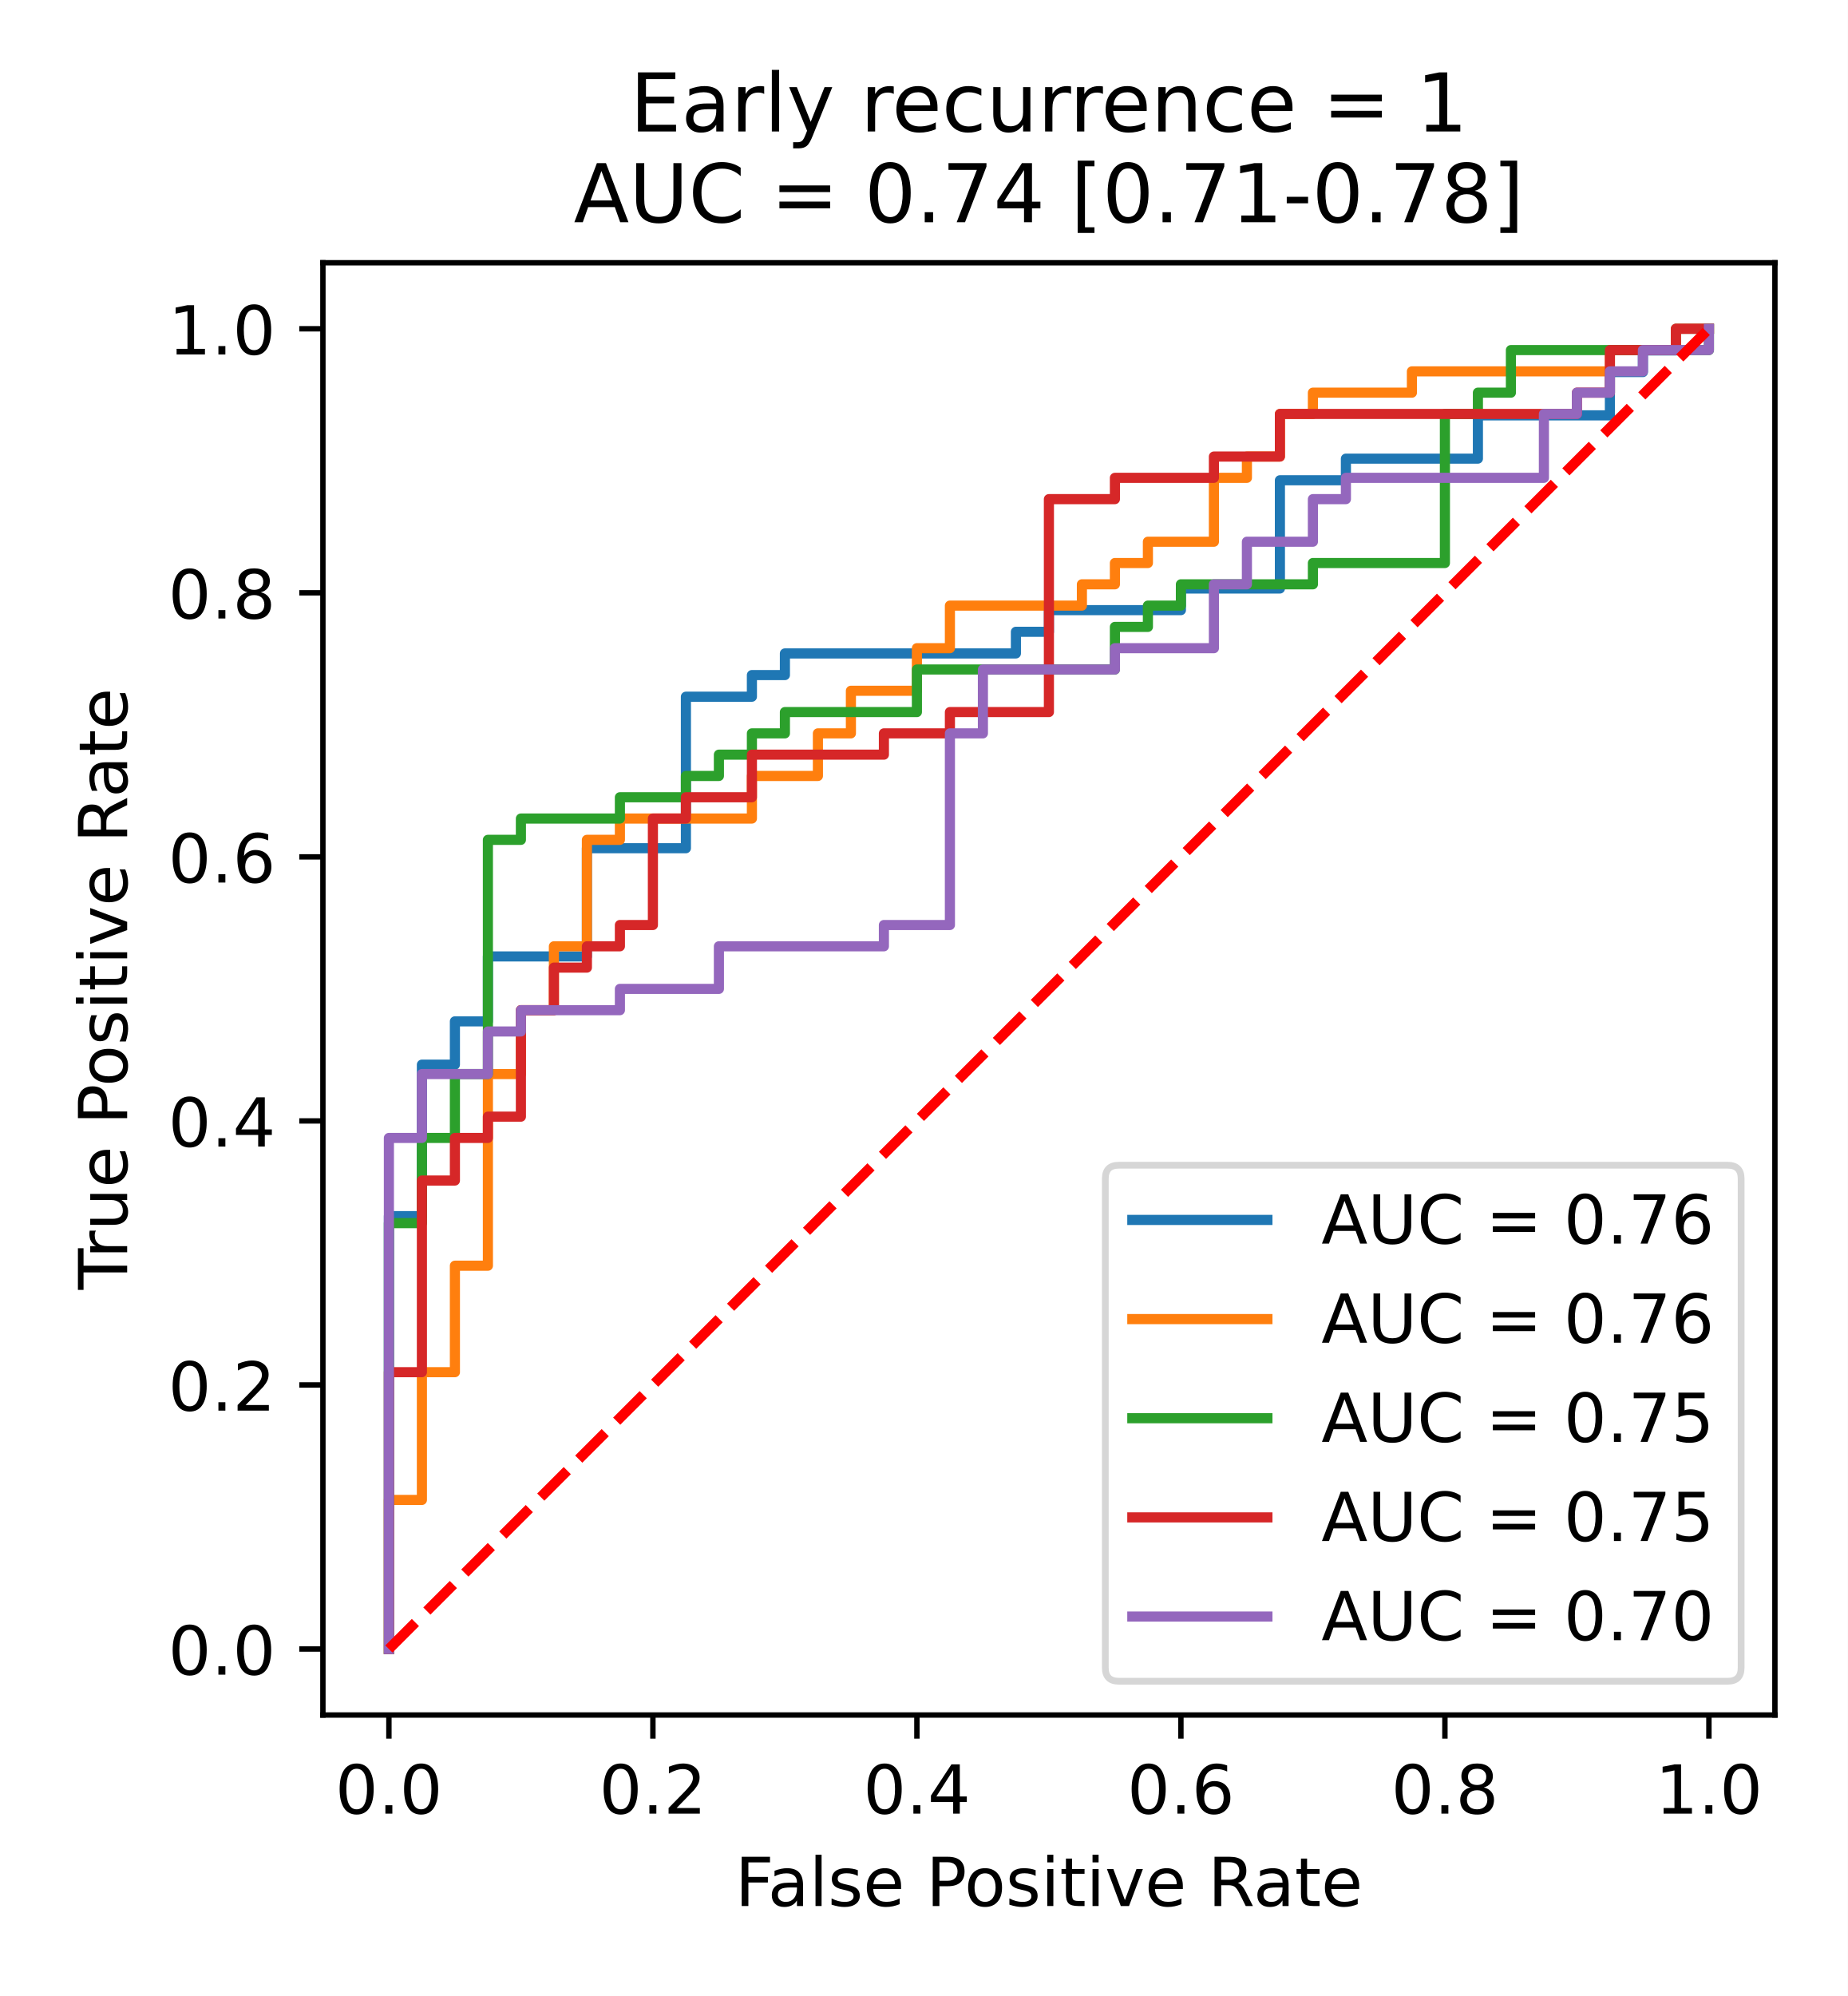
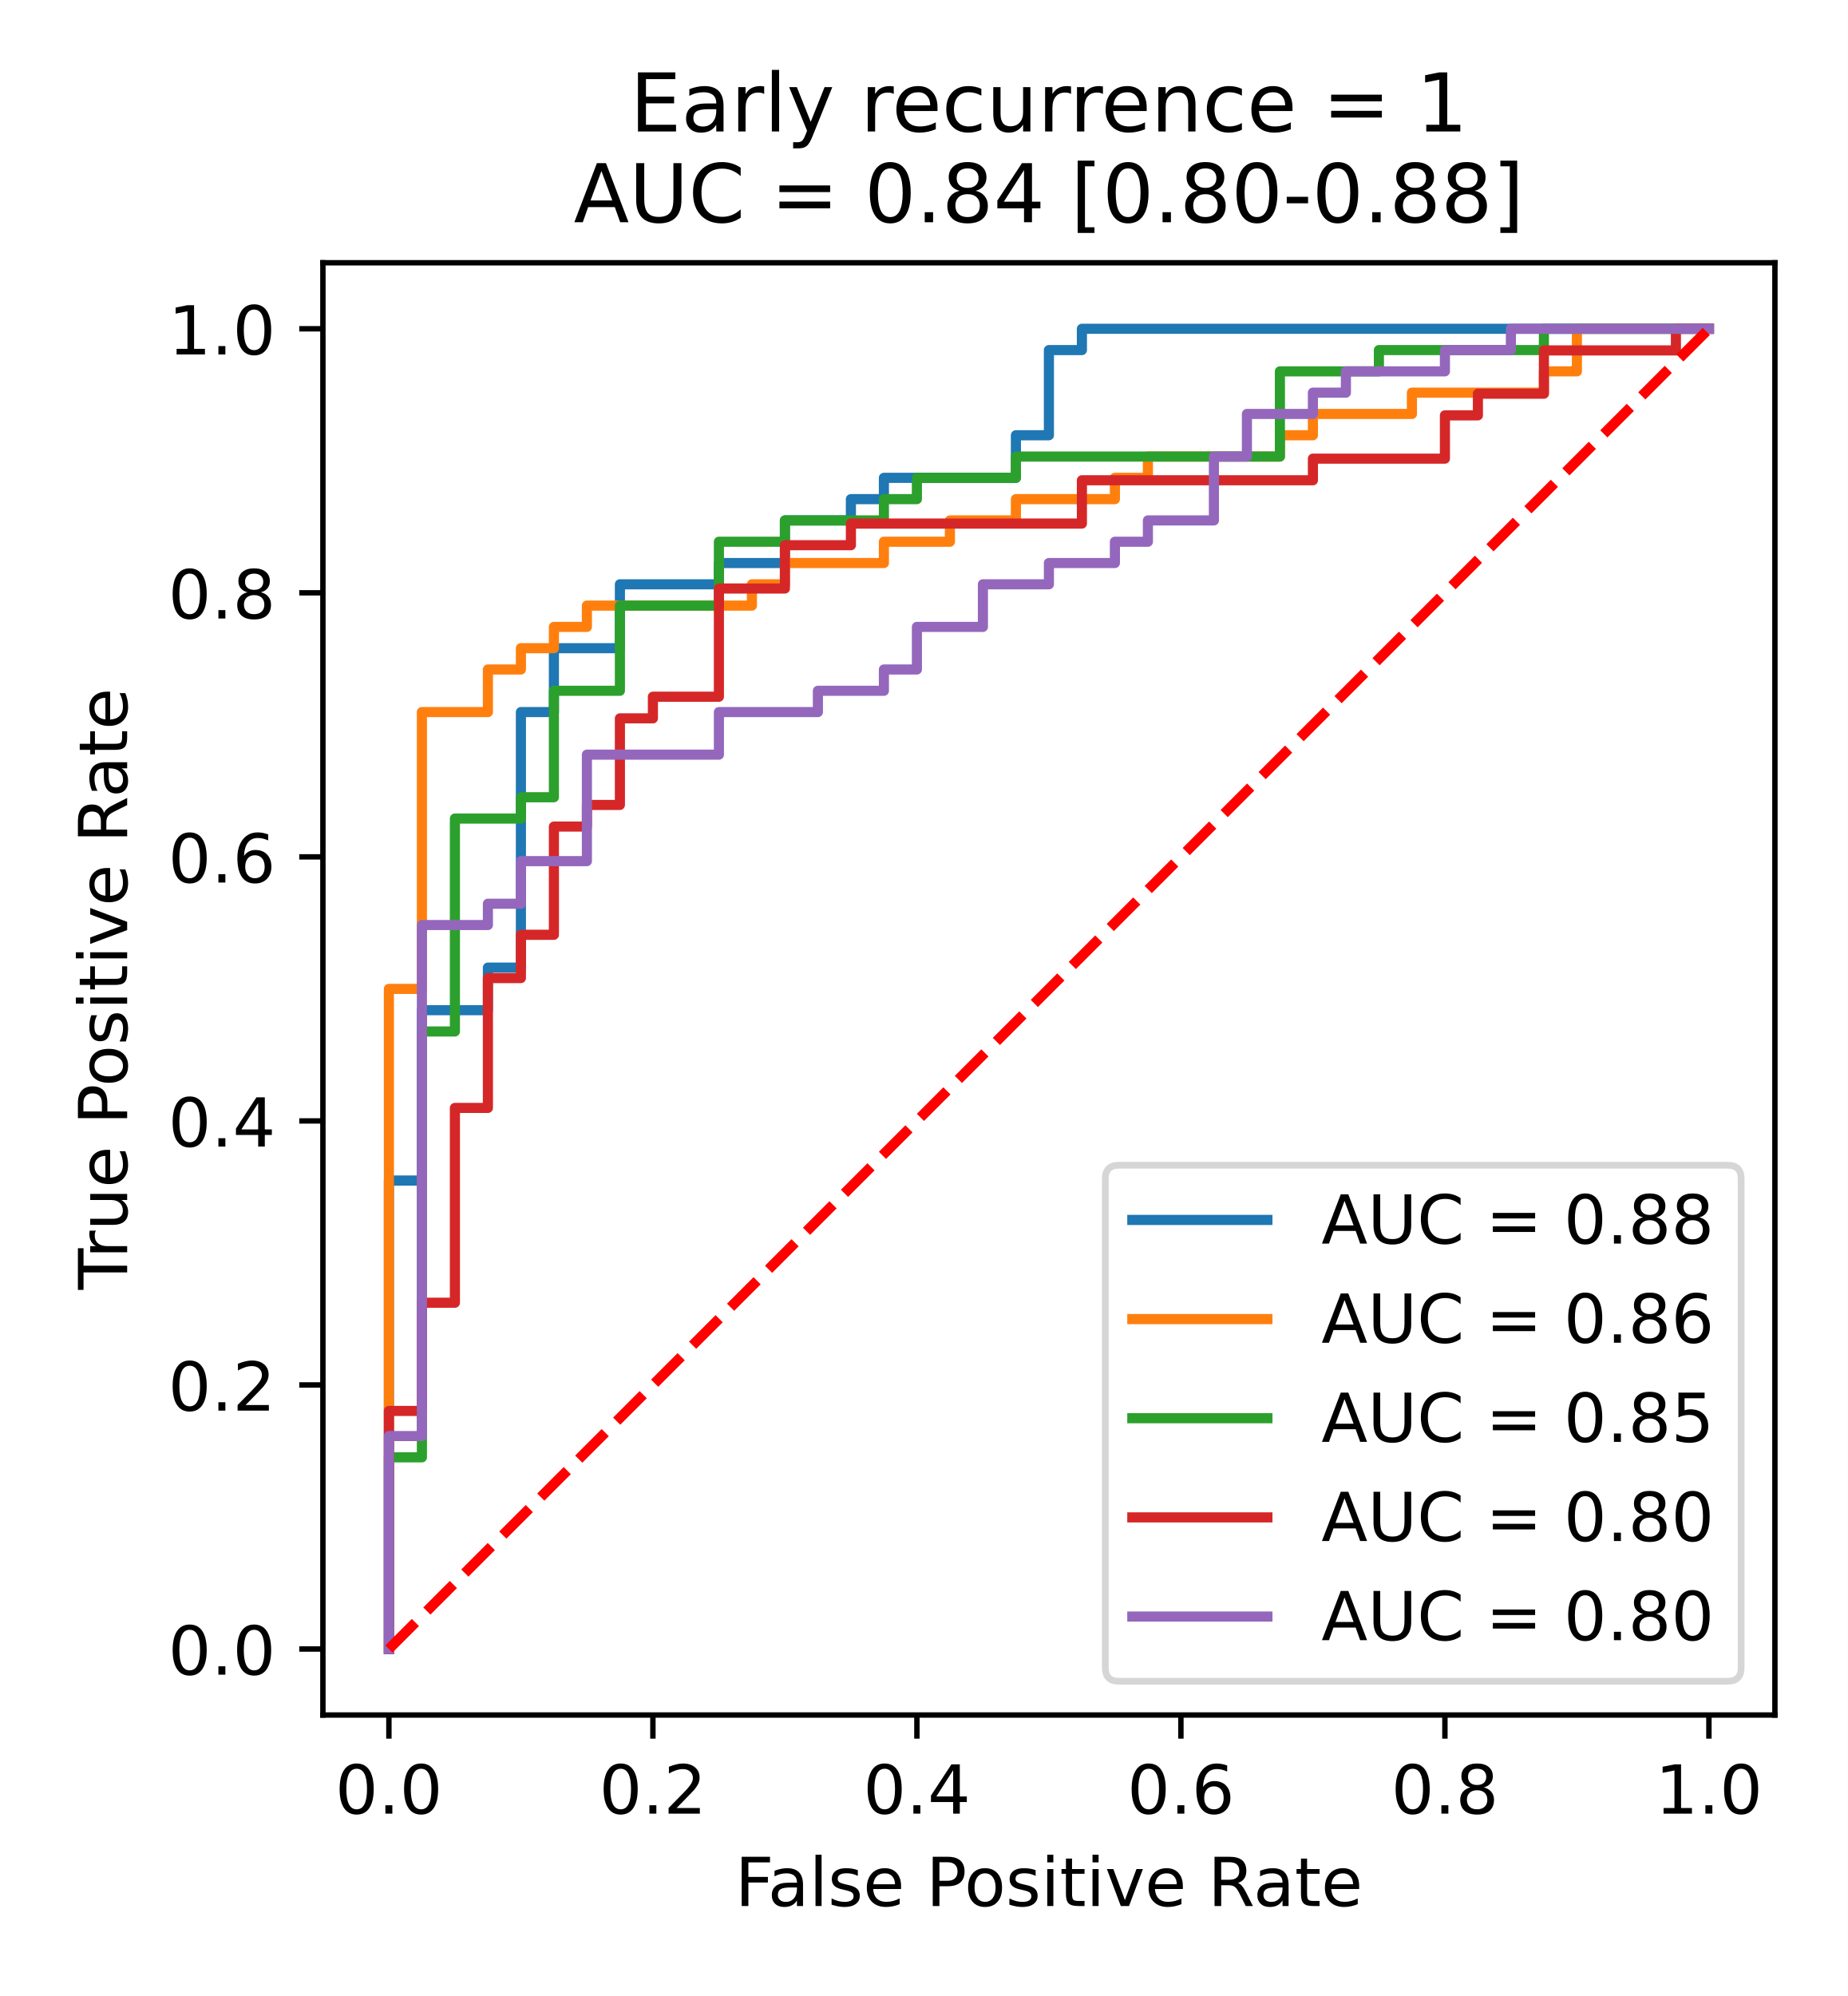
<svg xmlns="http://www.w3.org/2000/svg" xmlns:xlink="http://www.w3.org/1999/xlink" width="273.6pt" height="295.488pt" viewBox="0 0 273.6 295.488" version="1.1">
  <defs>
    <style type="text/css">*{stroke-linejoin: round; stroke-linecap: butt}</style>
  </defs>
  <g id="figure_1">
    <g id="patch_1">
      <path d="M 0 295.488  L 273.6 295.488  L 273.6 0  L 0 0  z " style="fill: #ffffff" />
    </g>
    <g id="axes_1">
      <g id="patch_2">
        <path d="M 47.81 253.891  L 262.8 253.891  L 262.8 38.901  L 47.81 38.901  z " style="fill: #ffffff" />
      </g>
      <g id="matplotlib.axis_1">
        <g id="xtick_1">
          <g id="line2d_1">
            <defs>
-               <path id="m755ec737e7" d="M 0 0  L 0 3.5  " style="stroke: #000000; stroke-width: 0.8" />
+               <path id="mead6b9951b" d="M 0 0  L 0 3.5  " style="stroke: #000000; stroke-width: 0.8" />
            </defs>
            <g>
-               <use xlink:href="#m755ec737e7" x="57.582" y="253.891" style="stroke: #000000; stroke-width: 0.8" />
+               <use xlink:href="#mead6b9951b" x="57.582" y="253.891" style="stroke: #000000; stroke-width: 0.8" />
            </g>
          </g>
          <g id="text_1">
            <g transform="translate(49.63071 268.4894) scale(0.1 -0.1)">
              <defs>
                <path id="DejaVuSans-30" d="M 2034 4250  Q 1547 4250 1301 3770  Q 1056 3291 1056 2328  Q 1056 1369 1301 889  Q 1547 409 2034 409  Q 2525 409 2770 889  Q 3016 1369 3016 2328  Q 3016 3291 2770 3770  Q 2525 4250 2034 4250  z M 2034 4750  Q 2819 4750 3233 4129  Q 3647 3509 3647 2328  Q 3647 1150 3233 529  Q 2819 -91 2034 -91  Q 1250 -91 836 529  Q 422 1150 422 2328  Q 422 3509 836 4129  Q 1250 4750 2034 4750  z " transform="scale(0.015625)" />
                <path id="DejaVuSans-2e" d="M 684 794  L 1344 794  L 1344 0  L 684 0  L 684 794  z " transform="scale(0.015625)" />
              </defs>
              <use xlink:href="#DejaVuSans-30" />
              <use xlink:href="#DejaVuSans-2e" transform="translate(63.62305 0)" />
              <use xlink:href="#DejaVuSans-30" transform="translate(95.41016 0)" />
            </g>
          </g>
        </g>
        <g id="xtick_2">
          <g id="line2d_2">
            <g>
-               <use xlink:href="#m755ec737e7" x="96.671" y="253.891" style="stroke: #000000; stroke-width: 0.8" />
+               <use xlink:href="#mead6b9951b" x="96.671" y="253.891" style="stroke: #000000; stroke-width: 0.8" />
            </g>
          </g>
          <g id="text_2">
            <g transform="translate(88.7198 268.4894) scale(0.1 -0.1)">
              <defs>
                <path id="DejaVuSans-32" d="M 1228 531  L 3431 531  L 3431 0  L 469 0  L 469 531  Q 828 903 1448 1529  Q 2069 2156 2228 2338  Q 2531 2678 2651 2914  Q 2772 3150 2772 3378  Q 2772 3750 2511 3984  Q 2250 4219 1831 4219  Q 1534 4219 1204 4116  Q 875 4013 500 3803  L 500 4441  Q 881 4594 1212 4672  Q 1544 4750 1819 4750  Q 2544 4750 2975 4387  Q 3406 4025 3406 3419  Q 3406 3131 3298 2873  Q 3191 2616 2906 2266  Q 2828 2175 2409 1742  Q 1991 1309 1228 531  z " transform="scale(0.015625)" />
              </defs>
              <use xlink:href="#DejaVuSans-30" />
              <use xlink:href="#DejaVuSans-2e" transform="translate(63.62305 0)" />
              <use xlink:href="#DejaVuSans-32" transform="translate(95.41016 0)" />
            </g>
          </g>
        </g>
        <g id="xtick_3">
          <g id="line2d_3">
            <g>
-               <use xlink:href="#m755ec737e7" x="135.76" y="253.891" style="stroke: #000000; stroke-width: 0.8" />
+               <use xlink:href="#mead6b9951b" x="135.76" y="253.891" style="stroke: #000000; stroke-width: 0.8" />
            </g>
          </g>
          <g id="text_3">
            <g transform="translate(127.8089 268.4894) scale(0.1 -0.1)">
              <defs>
                <path id="DejaVuSans-34" d="M 2419 4116  L 825 1625  L 2419 1625  L 2419 4116  z M 2253 4666  L 3047 4666  L 3047 1625  L 3713 1625  L 3713 1100  L 3047 1100  L 3047 0  L 2419 0  L 2419 1100  L 313 1100  L 313 1709  L 2253 4666  z " transform="scale(0.015625)" />
              </defs>
              <use xlink:href="#DejaVuSans-30" />
              <use xlink:href="#DejaVuSans-2e" transform="translate(63.62305 0)" />
              <use xlink:href="#DejaVuSans-34" transform="translate(95.41016 0)" />
            </g>
          </g>
        </g>
        <g id="xtick_4">
          <g id="line2d_4">
            <g>
-               <use xlink:href="#m755ec737e7" x="174.85" y="253.891" style="stroke: #000000; stroke-width: 0.8" />
+               <use xlink:href="#mead6b9951b" x="174.85" y="253.891" style="stroke: #000000; stroke-width: 0.8" />
            </g>
          </g>
          <g id="text_4">
            <g transform="translate(166.898 268.4894) scale(0.1 -0.1)">
              <defs>
                <path id="DejaVuSans-36" d="M 2113 2584  Q 1688 2584 1439 2293  Q 1191 2003 1191 1497  Q 1191 994 1439 701  Q 1688 409 2113 409  Q 2538 409 2786 701  Q 3034 994 3034 1497  Q 3034 2003 2786 2293  Q 2538 2584 2113 2584  z M 3366 4563  L 3366 3988  Q 3128 4100 2886 4159  Q 2644 4219 2406 4219  Q 1781 4219 1451 3797  Q 1122 3375 1075 2522  Q 1259 2794 1537 2939  Q 1816 3084 2150 3084  Q 2853 3084 3261 2657  Q 3669 2231 3669 1497  Q 3669 778 3244 343  Q 2819 -91 2113 -91  Q 1303 -91 875 529  Q 447 1150 447 2328  Q 447 3434 972 4092  Q 1497 4750 2381 4750  Q 2619 4750 2861 4703  Q 3103 4656 3366 4563  z " transform="scale(0.015625)" />
              </defs>
              <use xlink:href="#DejaVuSans-30" />
              <use xlink:href="#DejaVuSans-2e" transform="translate(63.62305 0)" />
              <use xlink:href="#DejaVuSans-36" transform="translate(95.41016 0)" />
            </g>
          </g>
        </g>
        <g id="xtick_5">
          <g id="line2d_5">
            <g>
-               <use xlink:href="#m755ec737e7" x="213.939" y="253.891" style="stroke: #000000; stroke-width: 0.8" />
+               <use xlink:href="#mead6b9951b" x="213.939" y="253.891" style="stroke: #000000; stroke-width: 0.8" />
            </g>
          </g>
          <g id="text_5">
            <g transform="translate(205.9871 268.4894) scale(0.1 -0.1)">
              <defs>
                <path id="DejaVuSans-38" d="M 2034 2216  Q 1584 2216 1326 1975  Q 1069 1734 1069 1313  Q 1069 891 1326 650  Q 1584 409 2034 409  Q 2484 409 2743 651  Q 3003 894 3003 1313  Q 3003 1734 2745 1975  Q 2488 2216 2034 2216  z M 1403 2484  Q 997 2584 770 2862  Q 544 3141 544 3541  Q 544 4100 942 4425  Q 1341 4750 2034 4750  Q 2731 4750 3128 4425  Q 3525 4100 3525 3541  Q 3525 3141 3298 2862  Q 3072 2584 2669 2484  Q 3125 2378 3379 2068  Q 3634 1759 3634 1313  Q 3634 634 3220 271  Q 2806 -91 2034 -91  Q 1263 -91 848 271  Q 434 634 434 1313  Q 434 1759 690 2068  Q 947 2378 1403 2484  z M 1172 3481  Q 1172 3119 1398 2916  Q 1625 2713 2034 2713  Q 2441 2713 2670 2916  Q 2900 3119 2900 3481  Q 2900 3844 2670 4047  Q 2441 4250 2034 4250  Q 1625 4250 1398 4047  Q 1172 3844 1172 3481  z " transform="scale(0.015625)" />
              </defs>
              <use xlink:href="#DejaVuSans-30" />
              <use xlink:href="#DejaVuSans-2e" transform="translate(63.62305 0)" />
              <use xlink:href="#DejaVuSans-38" transform="translate(95.41016 0)" />
            </g>
          </g>
        </g>
        <g id="xtick_6">
          <g id="line2d_6">
            <g>
-               <use xlink:href="#m755ec737e7" x="253.028" y="253.891" style="stroke: #000000; stroke-width: 0.8" />
+               <use xlink:href="#mead6b9951b" x="253.028" y="253.891" style="stroke: #000000; stroke-width: 0.8" />
            </g>
          </g>
          <g id="text_6">
            <g transform="translate(245.0762 268.4894) scale(0.1 -0.1)">
              <defs>
                <path id="DejaVuSans-31" d="M 794 531  L 1825 531  L 1825 4091  L 703 3866  L 703 4441  L 1819 4666  L 2450 4666  L 2450 531  L 3481 531  L 3481 0  L 794 0  L 794 531  z " transform="scale(0.015625)" />
              </defs>
              <use xlink:href="#DejaVuSans-31" />
              <use xlink:href="#DejaVuSans-2e" transform="translate(63.62305 0)" />
              <use xlink:href="#DejaVuSans-30" transform="translate(95.41016 0)" />
            </g>
          </g>
        </g>
        <g id="text_7">
          <g transform="translate(108.8386 282.1676) scale(0.1 -0.1)">
            <defs>
              <path id="DejaVuSans-46" d="M 628 4666  L 3309 4666  L 3309 4134  L 1259 4134  L 1259 2759  L 3109 2759  L 3109 2228  L 1259 2228  L 1259 0  L 628 0  L 628 4666  z " transform="scale(0.015625)" />
              <path id="DejaVuSans-61" d="M 2194 1759  Q 1497 1759 1228 1600  Q 959 1441 959 1056  Q 959 750 1161 570  Q 1363 391 1709 391  Q 2188 391 2477 730  Q 2766 1069 2766 1631  L 2766 1759  L 2194 1759  z M 3341 1997  L 3341 0  L 2766 0  L 2766 531  Q 2569 213 2275 61  Q 1981 -91 1556 -91  Q 1019 -91 701 211  Q 384 513 384 1019  Q 384 1609 779 1909  Q 1175 2209 1959 2209  L 2766 2209  L 2766 2266  Q 2766 2663 2505 2880  Q 2244 3097 1772 3097  Q 1472 3097 1187 3025  Q 903 2953 641 2809  L 641 3341  Q 956 3463 1253 3523  Q 1550 3584 1831 3584  Q 2591 3584 2966 3190  Q 3341 2797 3341 1997  z " transform="scale(0.015625)" />
              <path id="DejaVuSans-6c" d="M 603 4863  L 1178 4863  L 1178 0  L 603 0  L 603 4863  z " transform="scale(0.015625)" />
              <path id="DejaVuSans-73" d="M 2834 3397  L 2834 2853  Q 2591 2978 2328 3040  Q 2066 3103 1784 3103  Q 1356 3103 1142 2972  Q 928 2841 928 2578  Q 928 2378 1081 2264  Q 1234 2150 1697 2047  L 1894 2003  Q 2506 1872 2764 1633  Q 3022 1394 3022 966  Q 3022 478 2636 193  Q 2250 -91 1575 -91  Q 1294 -91 989 -36  Q 684 19 347 128  L 347 722  Q 666 556 975 473  Q 1284 391 1588 391  Q 1994 391 2212 530  Q 2431 669 2431 922  Q 2431 1156 2273 1281  Q 2116 1406 1581 1522  L 1381 1569  Q 847 1681 609 1914  Q 372 2147 372 2553  Q 372 3047 722 3315  Q 1072 3584 1716 3584  Q 2034 3584 2315 3537  Q 2597 3491 2834 3397  z " transform="scale(0.015625)" />
              <path id="DejaVuSans-65" d="M 3597 1894  L 3597 1613  L 953 1613  Q 991 1019 1311 708  Q 1631 397 2203 397  Q 2534 397 2845 478  Q 3156 559 3463 722  L 3463 178  Q 3153 47 2828 -22  Q 2503 -91 2169 -91  Q 1331 -91 842 396  Q 353 884 353 1716  Q 353 2575 817 3079  Q 1281 3584 2069 3584  Q 2775 3584 3186 3129  Q 3597 2675 3597 1894  z M 3022 2063  Q 3016 2534 2758 2815  Q 2500 3097 2075 3097  Q 1594 3097 1305 2825  Q 1016 2553 972 2059  L 3022 2063  z " transform="scale(0.015625)" />
              <path id="DejaVuSans-20" transform="scale(0.015625)" />
              <path id="DejaVuSans-50" d="M 1259 4147  L 1259 2394  L 2053 2394  Q 2494 2394 2734 2622  Q 2975 2850 2975 3272  Q 2975 3691 2734 3919  Q 2494 4147 2053 4147  L 1259 4147  z M 628 4666  L 2053 4666  Q 2838 4666 3239 4311  Q 3641 3956 3641 3272  Q 3641 2581 3239 2228  Q 2838 1875 2053 1875  L 1259 1875  L 1259 0  L 628 0  L 628 4666  z " transform="scale(0.015625)" />
              <path id="DejaVuSans-6f" d="M 1959 3097  Q 1497 3097 1228 2736  Q 959 2375 959 1747  Q 959 1119 1226 758  Q 1494 397 1959 397  Q 2419 397 2687 759  Q 2956 1122 2956 1747  Q 2956 2369 2687 2733  Q 2419 3097 1959 3097  z M 1959 3584  Q 2709 3584 3137 3096  Q 3566 2609 3566 1747  Q 3566 888 3137 398  Q 2709 -91 1959 -91  Q 1206 -91 779 398  Q 353 888 353 1747  Q 353 2609 779 3096  Q 1206 3584 1959 3584  z " transform="scale(0.015625)" />
              <path id="DejaVuSans-69" d="M 603 3500  L 1178 3500  L 1178 0  L 603 0  L 603 3500  z M 603 4863  L 1178 4863  L 1178 4134  L 603 4134  L 603 4863  z " transform="scale(0.015625)" />
              <path id="DejaVuSans-74" d="M 1172 4494  L 1172 3500  L 2356 3500  L 2356 3053  L 1172 3053  L 1172 1153  Q 1172 725 1289 603  Q 1406 481 1766 481  L 2356 481  L 2356 0  L 1766 0  Q 1100 0 847 248  Q 594 497 594 1153  L 594 3053  L 172 3053  L 172 3500  L 594 3500  L 594 4494  L 1172 4494  z " transform="scale(0.015625)" />
              <path id="DejaVuSans-76" d="M 191 3500  L 800 3500  L 1894 563  L 2988 3500  L 3597 3500  L 2284 0  L 1503 0  L 191 3500  z " transform="scale(0.015625)" />
              <path id="DejaVuSans-52" d="M 2841 2188  Q 3044 2119 3236 1894  Q 3428 1669 3622 1275  L 4263 0  L 3584 0  L 2988 1197  Q 2756 1666 2539 1819  Q 2322 1972 1947 1972  L 1259 1972  L 1259 0  L 628 0  L 628 4666  L 2053 4666  Q 2853 4666 3247 4331  Q 3641 3997 3641 3322  Q 3641 2881 3436 2590  Q 3231 2300 2841 2188  z M 1259 4147  L 1259 2491  L 2053 2491  Q 2509 2491 2742 2702  Q 2975 2913 2975 3322  Q 2975 3731 2742 3939  Q 2509 4147 2053 4147  L 1259 4147  z " transform="scale(0.015625)" />
            </defs>
            <use xlink:href="#DejaVuSans-46" />
            <use xlink:href="#DejaVuSans-61" transform="translate(48.39453 0)" />
            <use xlink:href="#DejaVuSans-6c" transform="translate(109.6738 0)" />
            <use xlink:href="#DejaVuSans-73" transform="translate(137.457 0)" />
            <use xlink:href="#DejaVuSans-65" transform="translate(189.5566 0)" />
            <use xlink:href="#DejaVuSans-20" transform="translate(251.0801 0)" />
            <use xlink:href="#DejaVuSans-50" transform="translate(282.8672 0)" />
            <use xlink:href="#DejaVuSans-6f" transform="translate(339.5449 0)" />
            <use xlink:href="#DejaVuSans-73" transform="translate(400.7266 0)" />
            <use xlink:href="#DejaVuSans-69" transform="translate(452.8262 0)" />
            <use xlink:href="#DejaVuSans-74" transform="translate(480.6094 0)" />
            <use xlink:href="#DejaVuSans-69" transform="translate(519.8184 0)" />
            <use xlink:href="#DejaVuSans-76" transform="translate(547.6016 0)" />
            <use xlink:href="#DejaVuSans-65" transform="translate(606.7812 0)" />
            <use xlink:href="#DejaVuSans-20" transform="translate(668.3047 0)" />
            <use xlink:href="#DejaVuSans-52" transform="translate(700.0918 0)" />
            <use xlink:href="#DejaVuSans-61" transform="translate(767.3242 0)" />
            <use xlink:href="#DejaVuSans-74" transform="translate(828.6035 0)" />
            <use xlink:href="#DejaVuSans-65" transform="translate(867.8125 0)" />
          </g>
        </g>
      </g>
      <g id="matplotlib.axis_2">
        <g id="ytick_1">
          <g id="line2d_7">
            <defs>
-               <path id="m99048b482e" d="M 0 0  L -3.5 0  " style="stroke: #000000; stroke-width: 0.8" />
+               <path id="ma6d7df5f43" d="M 0 0  L -3.5 0  " style="stroke: #000000; stroke-width: 0.8" />
            </defs>
            <g>
-               <use xlink:href="#m99048b482e" x="47.81" y="244.119" style="stroke: #000000; stroke-width: 0.8" />
+               <use xlink:href="#ma6d7df5f43" x="47.81" y="244.119" style="stroke: #000000; stroke-width: 0.8" />
            </g>
          </g>
          <g id="text_8">
            <g transform="translate(24.90687 247.9179) scale(0.1 -0.1)">
              <use xlink:href="#DejaVuSans-30" />
              <use xlink:href="#DejaVuSans-2e" transform="translate(63.62305 0)" />
              <use xlink:href="#DejaVuSans-30" transform="translate(95.41016 0)" />
            </g>
          </g>
        </g>
        <g id="ytick_2">
          <g id="line2d_8">
            <g>
-               <use xlink:href="#m99048b482e" x="47.81" y="205.03" style="stroke: #000000; stroke-width: 0.8" />
+               <use xlink:href="#ma6d7df5f43" x="47.81" y="205.03" style="stroke: #000000; stroke-width: 0.8" />
            </g>
          </g>
          <g id="text_9">
            <g transform="translate(24.90687 208.8289) scale(0.1 -0.1)">
              <use xlink:href="#DejaVuSans-30" />
              <use xlink:href="#DejaVuSans-2e" transform="translate(63.62305 0)" />
              <use xlink:href="#DejaVuSans-32" transform="translate(95.41016 0)" />
            </g>
          </g>
        </g>
        <g id="ytick_3">
          <g id="line2d_9">
            <g>
-               <use xlink:href="#m99048b482e" x="47.81" y="165.941" style="stroke: #000000; stroke-width: 0.8" />
+               <use xlink:href="#ma6d7df5f43" x="47.81" y="165.941" style="stroke: #000000; stroke-width: 0.8" />
            </g>
          </g>
          <g id="text_10">
            <g transform="translate(24.90687 169.7398) scale(0.1 -0.1)">
              <use xlink:href="#DejaVuSans-30" />
              <use xlink:href="#DejaVuSans-2e" transform="translate(63.62305 0)" />
              <use xlink:href="#DejaVuSans-34" transform="translate(95.41016 0)" />
            </g>
          </g>
        </g>
        <g id="ytick_4">
          <g id="line2d_10">
            <g>
-               <use xlink:href="#m99048b482e" x="47.81" y="126.851" style="stroke: #000000; stroke-width: 0.8" />
+               <use xlink:href="#ma6d7df5f43" x="47.81" y="126.851" style="stroke: #000000; stroke-width: 0.8" />
            </g>
          </g>
          <g id="text_11">
            <g transform="translate(24.90687 130.6507) scale(0.1 -0.1)">
              <use xlink:href="#DejaVuSans-30" />
              <use xlink:href="#DejaVuSans-2e" transform="translate(63.62305 0)" />
              <use xlink:href="#DejaVuSans-36" transform="translate(95.41016 0)" />
            </g>
          </g>
        </g>
        <g id="ytick_5">
          <g id="line2d_11">
            <g>
-               <use xlink:href="#m99048b482e" x="47.81" y="87.762" style="stroke: #000000; stroke-width: 0.8" />
+               <use xlink:href="#ma6d7df5f43" x="47.81" y="87.762" style="stroke: #000000; stroke-width: 0.8" />
            </g>
          </g>
          <g id="text_12">
            <g transform="translate(24.90687 91.56158) scale(0.1 -0.1)">
              <use xlink:href="#DejaVuSans-30" />
              <use xlink:href="#DejaVuSans-2e" transform="translate(63.62305 0)" />
              <use xlink:href="#DejaVuSans-38" transform="translate(95.41016 0)" />
            </g>
          </g>
        </g>
        <g id="ytick_6">
          <g id="line2d_12">
            <g>
-               <use xlink:href="#m99048b482e" x="47.81" y="48.673" style="stroke: #000000; stroke-width: 0.8" />
+               <use xlink:href="#ma6d7df5f43" x="47.81" y="48.673" style="stroke: #000000; stroke-width: 0.8" />
            </g>
          </g>
          <g id="text_13">
            <g transform="translate(24.90687 52.47249) scale(0.1 -0.1)">
              <use xlink:href="#DejaVuSans-31" />
              <use xlink:href="#DejaVuSans-2e" transform="translate(63.62305 0)" />
              <use xlink:href="#DejaVuSans-30" transform="translate(95.41016 0)" />
            </g>
          </g>
        </g>
        <g id="text_14">
          <g transform="translate(18.82719 190.9257) rotate(-90) scale(0.1 -0.1)">
            <defs>
              <path id="DejaVuSans-54" d="M -19 4666  L 3928 4666  L 3928 4134  L 2272 4134  L 2272 0  L 1638 0  L 1638 4134  L -19 4134  L -19 4666  z " transform="scale(0.015625)" />
              <path id="DejaVuSans-72" d="M 2631 2963  Q 2534 3019 2420 3045  Q 2306 3072 2169 3072  Q 1681 3072 1420 2755  Q 1159 2438 1159 1844  L 1159 0  L 581 0  L 581 3500  L 1159 3500  L 1159 2956  Q 1341 3275 1631 3429  Q 1922 3584 2338 3584  Q 2397 3584 2469 3576  Q 2541 3569 2628 3553  L 2631 2963  z " transform="scale(0.015625)" />
              <path id="DejaVuSans-75" d="M 544 1381  L 544 3500  L 1119 3500  L 1119 1403  Q 1119 906 1312 657  Q 1506 409 1894 409  Q 2359 409 2629 706  Q 2900 1003 2900 1516  L 2900 3500  L 3475 3500  L 3475 0  L 2900 0  L 2900 538  Q 2691 219 2414 64  Q 2138 -91 1772 -91  Q 1169 -91 856 284  Q 544 659 544 1381  z M 1991 3584  L 1991 3584  z " transform="scale(0.015625)" />
            </defs>
            <use xlink:href="#DejaVuSans-54" />
            <use xlink:href="#DejaVuSans-72" transform="translate(46.33398 0)" />
            <use xlink:href="#DejaVuSans-75" transform="translate(87.44727 0)" />
            <use xlink:href="#DejaVuSans-65" transform="translate(150.8262 0)" />
            <use xlink:href="#DejaVuSans-20" transform="translate(212.3496 0)" />
            <use xlink:href="#DejaVuSans-50" transform="translate(244.1367 0)" />
            <use xlink:href="#DejaVuSans-6f" transform="translate(300.8145 0)" />
            <use xlink:href="#DejaVuSans-73" transform="translate(361.9961 0)" />
            <use xlink:href="#DejaVuSans-69" transform="translate(414.0957 0)" />
            <use xlink:href="#DejaVuSans-74" transform="translate(441.8789 0)" />
            <use xlink:href="#DejaVuSans-69" transform="translate(481.0879 0)" />
            <use xlink:href="#DejaVuSans-76" transform="translate(508.8711 0)" />
            <use xlink:href="#DejaVuSans-65" transform="translate(568.0508 0)" />
            <use xlink:href="#DejaVuSans-20" transform="translate(629.5742 0)" />
            <use xlink:href="#DejaVuSans-52" transform="translate(661.3613 0)" />
            <use xlink:href="#DejaVuSans-61" transform="translate(728.5938 0)" />
            <use xlink:href="#DejaVuSans-74" transform="translate(789.873 0)" />
            <use xlink:href="#DejaVuSans-65" transform="translate(829.082 0)" />
          </g>
        </g>
      </g>
      <g id="line2d_13">
-         <path d="M 57.582 244.119  L 57.582 240.915  L 57.582 180.038  L 62.468 180.038  L 62.468 157.61  L 67.355 157.61  L 67.355 151.202  L 72.241 151.202  L 72.241 141.59  L 86.899 141.59  L 86.899 125.57  L 101.558 125.57  L 101.558 103.142  L 111.33 103.142  L 111.33 99.938  L 116.216 99.938  L 116.216 96.734  L 150.419 96.734  L 150.419 93.53  L 155.305 93.53  L 155.305 90.326  L 174.85 90.326  L 174.85 87.122  L 189.508 87.122  L 189.508 71.101  L 199.28 71.101  L 199.28 67.897  L 218.825 67.897  L 218.825 61.489  L 238.369 61.489  L 238.369 55.081  L 243.255 55.081  L 243.255 51.877  L 248.142 51.877  L 248.142 48.673  L 253.028 48.673  " clip-path="url(#pfdc9bd467f)" style="fill: none; stroke: #1f77b4; stroke-width: 1.5; stroke-linecap: square" />
+         <path d="M 57.582 244.119  L 57.582 240.966  L 57.582 174.767  L 62.468 174.767  L 62.468 149.548  L 72.241 149.548  L 72.241 143.244  L 77.127 143.244  L 77.127 105.416  L 82.013 105.416  L 82.013 95.958  L 91.785 95.958  L 91.785 86.501  L 106.444 86.501  L 106.444 83.349  L 116.216 83.349  L 116.216 77.044  L 125.988 77.044  L 125.988 73.892  L 130.874 73.892  L 130.874 70.74  L 150.419 70.74  L 150.419 64.435  L 155.305 64.435  L 155.305 51.826  L 160.191 51.826  L 160.191 48.673  L 253.028 48.673  " clip-path="url(#p9aadc1eba2)" style="fill: none; stroke: #1f77b4; stroke-width: 1.5; stroke-linecap: square" />
      </g>
      <g id="line2d_14">
-         <path d="M 57.582 244.119  L 57.582 240.966  L 57.582 222.052  L 62.468 222.052  L 62.468 203.138  L 67.355 203.138  L 67.355 187.376  L 72.241 187.376  L 72.241 159.005  L 77.127 159.005  L 77.127 149.548  L 82.013 149.548  L 82.013 140.091  L 86.899 140.091  L 86.899 124.33  L 91.785 124.33  L 91.785 121.177  L 111.33 121.177  L 111.33 114.873  L 121.102 114.873  L 121.102 108.568  L 125.988 108.568  L 125.988 102.263  L 135.76 102.263  L 135.76 95.958  L 140.647 95.958  L 140.647 89.654  L 160.191 89.654  L 160.191 86.501  L 165.077 86.501  L 165.077 83.349  L 169.963 83.349  L 169.963 80.197  L 179.736 80.197  L 179.736 70.74  L 184.622 70.74  L 184.622 67.587  L 189.508 67.587  L 189.508 61.283  L 194.394 61.283  L 194.394 58.13  L 209.053 58.13  L 209.053 54.978  L 238.369 54.978  L 238.369 51.826  L 248.142 51.826  L 248.142 48.673  L 253.028 48.673  " clip-path="url(#pfdc9bd467f)" style="fill: none; stroke: #ff7f0e; stroke-width: 1.5; stroke-linecap: square" />
+         <path d="M 57.582 244.119  L 57.582 240.966  L 57.582 146.396  L 62.468 146.396  L 62.468 105.416  L 72.241 105.416  L 72.241 99.111  L 77.127 99.111  L 77.127 95.958  L 82.013 95.958  L 82.013 92.806  L 86.899 92.806  L 86.899 89.654  L 111.33 89.654  L 111.33 86.501  L 116.216 86.501  L 116.216 83.349  L 130.874 83.349  L 130.874 80.197  L 140.647 80.197  L 140.647 77.044  L 150.419 77.044  L 150.419 73.892  L 165.077 73.892  L 165.077 70.74  L 169.963 70.74  L 169.963 67.587  L 189.508 67.587  L 189.508 64.435  L 194.394 64.435  L 194.394 61.283  L 209.053 61.283  L 209.053 58.13  L 228.597 58.13  L 228.597 54.978  L 233.483 54.978  L 233.483 48.673  L 253.028 48.673  " clip-path="url(#p9aadc1eba2)" style="fill: none; stroke: #ff7f0e; stroke-width: 1.5; stroke-linecap: square" />
      </g>
      <g id="line2d_15">
-         <path d="M 57.582 244.119  L 57.582 240.966  L 57.582 181.072  L 62.468 181.072  L 62.468 168.462  L 67.355 168.462  L 67.355 159.005  L 72.241 159.005  L 72.241 124.33  L 77.127 124.33  L 77.127 121.177  L 91.785 121.177  L 91.785 118.025  L 101.558 118.025  L 101.558 114.873  L 106.444 114.873  L 106.444 111.72  L 111.33 111.72  L 111.33 108.568  L 116.216 108.568  L 116.216 105.416  L 135.76 105.416  L 135.76 99.111  L 165.077 99.111  L 165.077 92.806  L 169.963 92.806  L 169.963 89.654  L 174.85 89.654  L 174.85 86.501  L 194.394 86.501  L 194.394 83.349  L 213.939 83.349  L 213.939 61.283  L 218.825 61.283  L 218.825 58.13  L 223.711 58.13  L 223.711 51.826  L 253.028 51.826  L 253.028 48.673  " clip-path="url(#pfdc9bd467f)" style="fill: none; stroke: #2ca02c; stroke-width: 1.5; stroke-linecap: square" />
+         <path d="M 57.582 244.119  L 57.582 240.966  L 57.582 215.748  L 62.468 215.748  L 62.468 152.701  L 67.355 152.701  L 67.355 121.177  L 77.127 121.177  L 77.127 118.025  L 82.013 118.025  L 82.013 102.263  L 91.785 102.263  L 91.785 89.654  L 106.444 89.654  L 106.444 80.197  L 116.216 80.197  L 116.216 77.044  L 130.874 77.044  L 130.874 73.892  L 135.76 73.892  L 135.76 70.74  L 150.419 70.74  L 150.419 67.587  L 189.508 67.587  L 189.508 54.978  L 204.166 54.978  L 204.166 51.826  L 228.597 51.826  L 228.597 48.673  L 253.028 48.673  " clip-path="url(#p9aadc1eba2)" style="fill: none; stroke: #2ca02c; stroke-width: 1.5; stroke-linecap: square" />
      </g>
      <g id="line2d_16">
-         <path d="M 57.582 244.119  L 57.582 240.966  L 57.582 203.138  L 62.468 203.138  L 62.468 174.767  L 67.355 174.767  L 67.355 168.462  L 72.241 168.462  L 72.241 165.31  L 77.127 165.31  L 77.127 149.548  L 82.013 149.548  L 82.013 143.244  L 86.899 143.244  L 86.899 140.091  L 91.785 140.091  L 91.785 136.939  L 96.671 136.939  L 96.671 121.177  L 101.558 121.177  L 101.558 118.025  L 111.33 118.025  L 111.33 111.72  L 130.874 111.72  L 130.874 108.568  L 140.647 108.568  L 140.647 105.416  L 155.305 105.416  L 155.305 73.892  L 165.077 73.892  L 165.077 70.74  L 179.736 70.74  L 179.736 67.587  L 189.508 67.587  L 189.508 61.283  L 233.483 61.283  L 233.483 58.13  L 238.369 58.13  L 238.369 51.826  L 248.142 51.826  L 248.142 48.673  L 253.028 48.673  " clip-path="url(#pfdc9bd467f)" style="fill: none; stroke: #d62728; stroke-width: 1.5; stroke-linecap: square" />
+         <path d="M 57.582 244.119  L 57.582 240.915  L 57.582 208.874  L 62.468 208.874  L 62.468 192.854  L 67.355 192.854  L 67.355 164.018  L 72.241 164.018  L 72.241 144.794  L 77.127 144.794  L 77.127 138.386  L 82.013 138.386  L 82.013 122.366  L 86.899 122.366  L 86.899 119.162  L 91.785 119.162  L 91.785 106.346  L 96.671 106.346  L 96.671 103.142  L 106.444 103.142  L 106.444 87.122  L 116.216 87.122  L 116.216 80.714  L 125.988 80.714  L 125.988 77.509  L 160.191 77.509  L 160.191 71.101  L 194.394 71.101  L 194.394 67.897  L 213.939 67.897  L 213.939 61.489  L 218.825 61.489  L 218.825 58.285  L 228.597 58.285  L 228.597 51.877  L 248.142 51.877  L 248.142 48.673  L 253.028 48.673  " clip-path="url(#p9aadc1eba2)" style="fill: none; stroke: #d62728; stroke-width: 1.5; stroke-linecap: square" />
      </g>
      <g id="line2d_17">
-         <path d="M 57.582 244.119  L 57.582 240.966  L 57.582 168.462  L 62.468 168.462  L 62.468 159.005  L 72.241 159.005  L 72.241 152.701  L 77.127 152.701  L 77.127 149.548  L 91.785 149.548  L 91.785 146.396  L 106.444 146.396  L 106.444 140.091  L 130.874 140.091  L 130.874 136.939  L 140.647 136.939  L 140.647 108.568  L 145.533 108.568  L 145.533 99.111  L 165.077 99.111  L 165.077 95.958  L 179.736 95.958  L 179.736 86.501  L 184.622 86.501  L 184.622 80.197  L 194.394 80.197  L 194.394 73.892  L 199.28 73.892  L 199.28 70.74  L 228.597 70.74  L 228.597 61.283  L 233.483 61.283  L 233.483 58.13  L 238.369 58.13  L 238.369 54.978  L 243.255 54.978  L 243.255 51.826  L 253.028 51.826  L 253.028 48.673  " clip-path="url(#pfdc9bd467f)" style="fill: none; stroke: #9467bd; stroke-width: 1.5; stroke-linecap: square" />
+         <path d="M 57.582 244.119  L 57.582 240.966  L 57.582 212.595  L 62.468 212.595  L 62.468 136.939  L 72.241 136.939  L 72.241 133.787  L 77.127 133.787  L 77.127 127.482  L 86.899 127.482  L 86.899 111.72  L 106.444 111.72  L 106.444 105.416  L 121.102 105.416  L 121.102 102.263  L 130.874 102.263  L 130.874 99.111  L 135.76 99.111  L 135.76 92.806  L 145.533 92.806  L 145.533 86.501  L 155.305 86.501  L 155.305 83.349  L 165.077 83.349  L 165.077 80.197  L 169.963 80.197  L 169.963 77.044  L 179.736 77.044  L 179.736 67.587  L 184.622 67.587  L 184.622 61.283  L 194.394 61.283  L 194.394 58.13  L 199.28 58.13  L 199.28 54.978  L 213.939 54.978  L 213.939 51.826  L 223.711 51.826  L 223.711 48.673  L 253.028 48.673  " clip-path="url(#p9aadc1eba2)" style="fill: none; stroke: #9467bd; stroke-width: 1.5; stroke-linecap: square" />
      </g>
      <g id="line2d_18">
-         <path d="M 57.582 244.119  L 253.028 48.673  " clip-path="url(#pfdc9bd467f)" style="fill: none; stroke-dasharray: 5.55,2.4; stroke-dashoffset: 0; stroke: #ff0000; stroke-width: 1.5" />
+         <path d="M 57.582 244.119  L 253.028 48.673  " clip-path="url(#p9aadc1eba2)" style="fill: none; stroke-dasharray: 5.55,2.4; stroke-dashoffset: 0; stroke: #ff0000; stroke-width: 1.5" />
      </g>
      <g id="patch_3">
        <path d="M 47.81 253.891  L 47.81 38.901  " style="fill: none; stroke: #000000; stroke-width: 0.8; stroke-linejoin: miter; stroke-linecap: square" />
      </g>
      <g id="patch_4">
        <path d="M 262.8 253.891  L 262.8 38.901  " style="fill: none; stroke: #000000; stroke-width: 0.8; stroke-linejoin: miter; stroke-linecap: square" />
      </g>
      <g id="patch_5">
        <path d="M 47.81 253.891  L 262.8 253.891  " style="fill: none; stroke: #000000; stroke-width: 0.8; stroke-linejoin: miter; stroke-linecap: square" />
      </g>
      <g id="patch_6">
        <path d="M 47.81 38.901  L 262.8 38.901  " style="fill: none; stroke: #000000; stroke-width: 0.8; stroke-linejoin: miter; stroke-linecap: square" />
      </g>
      <g id="text_15">
        <g transform="translate(93.28281 19.46363) scale(0.12 -0.12)">
          <defs>
            <path id="DejaVuSans-45" d="M 628 4666  L 3578 4666  L 3578 4134  L 1259 4134  L 1259 2753  L 3481 2753  L 3481 2222  L 1259 2222  L 1259 531  L 3634 531  L 3634 0  L 628 0  L 628 4666  z " transform="scale(0.015625)" />
            <path id="DejaVuSans-79" d="M 2059 -325  Q 1816 -950 1584 -1140  Q 1353 -1331 966 -1331  L 506 -1331  L 506 -850  L 844 -850  Q 1081 -850 1212 -737  Q 1344 -625 1503 -206  L 1606 56  L 191 3500  L 800 3500  L 1894 763  L 2988 3500  L 3597 3500  L 2059 -325  z " transform="scale(0.015625)" />
            <path id="DejaVuSans-63" d="M 3122 3366  L 3122 2828  Q 2878 2963 2633 3030  Q 2388 3097 2138 3097  Q 1578 3097 1268 2742  Q 959 2388 959 1747  Q 959 1106 1268 751  Q 1578 397 2138 397  Q 2388 397 2633 464  Q 2878 531 3122 666  L 3122 134  Q 2881 22 2623 -34  Q 2366 -91 2075 -91  Q 1284 -91 818 406  Q 353 903 353 1747  Q 353 2603 823 3093  Q 1294 3584 2113 3584  Q 2378 3584 2631 3529  Q 2884 3475 3122 3366  z " transform="scale(0.015625)" />
            <path id="DejaVuSans-6e" d="M 3513 2113  L 3513 0  L 2938 0  L 2938 2094  Q 2938 2591 2744 2837  Q 2550 3084 2163 3084  Q 1697 3084 1428 2787  Q 1159 2491 1159 1978  L 1159 0  L 581 0  L 581 3500  L 1159 3500  L 1159 2956  Q 1366 3272 1645 3428  Q 1925 3584 2291 3584  Q 2894 3584 3203 3211  Q 3513 2838 3513 2113  z " transform="scale(0.015625)" />
            <path id="DejaVuSans-3d" d="M 678 2906  L 4684 2906  L 4684 2381  L 678 2381  L 678 2906  z M 678 1631  L 4684 1631  L 4684 1100  L 678 1100  L 678 1631  z " transform="scale(0.015625)" />
          </defs>
          <use xlink:href="#DejaVuSans-45" />
          <use xlink:href="#DejaVuSans-61" transform="translate(63.18359 0)" />
          <use xlink:href="#DejaVuSans-72" transform="translate(124.4629 0)" />
          <use xlink:href="#DejaVuSans-6c" transform="translate(165.5762 0)" />
          <use xlink:href="#DejaVuSans-79" transform="translate(193.3594 0)" />
          <use xlink:href="#DejaVuSans-20" transform="translate(252.5391 0)" />
          <use xlink:href="#DejaVuSans-72" transform="translate(284.3262 0)" />
          <use xlink:href="#DejaVuSans-65" transform="translate(323.1895 0)" />
          <use xlink:href="#DejaVuSans-63" transform="translate(384.7129 0)" />
          <use xlink:href="#DejaVuSans-75" transform="translate(439.6934 0)" />
          <use xlink:href="#DejaVuSans-72" transform="translate(503.0723 0)" />
          <use xlink:href="#DejaVuSans-72" transform="translate(542.4355 0)" />
          <use xlink:href="#DejaVuSans-65" transform="translate(581.2988 0)" />
          <use xlink:href="#DejaVuSans-6e" transform="translate(642.8223 0)" />
          <use xlink:href="#DejaVuSans-63" transform="translate(706.2012 0)" />
          <use xlink:href="#DejaVuSans-65" transform="translate(761.1816 0)" />
          <use xlink:href="#DejaVuSans-20" transform="translate(822.7051 0)" />
          <use xlink:href="#DejaVuSans-3d" transform="translate(854.4922 0)" />
          <use xlink:href="#DejaVuSans-20" transform="translate(938.2812 0)" />
          <use xlink:href="#DejaVuSans-31" transform="translate(970.0684 0)" />
        </g>
        <g transform="translate(84.94656 32.901) scale(0.12 -0.12)">
          <defs>
            <path id="DejaVuSans-41" d="M 2188 4044  L 1331 1722  L 3047 1722  L 2188 4044  z M 1831 4666  L 2547 4666  L 4325 0  L 3669 0  L 3244 1197  L 1141 1197  L 716 0  L 50 0  L 1831 4666  z " transform="scale(0.015625)" />
            <path id="DejaVuSans-55" d="M 556 4666  L 1191 4666  L 1191 1831  Q 1191 1081 1462 751  Q 1734 422 2344 422  Q 2950 422 3222 751  Q 3494 1081 3494 1831  L 3494 4666  L 4128 4666  L 4128 1753  Q 4128 841 3676 375  Q 3225 -91 2344 -91  Q 1459 -91 1007 375  Q 556 841 556 1753  L 556 4666  z " transform="scale(0.015625)" />
            <path id="DejaVuSans-43" d="M 4122 4306  L 4122 3641  Q 3803 3938 3442 4084  Q 3081 4231 2675 4231  Q 1875 4231 1450 3742  Q 1025 3253 1025 2328  Q 1025 1406 1450 917  Q 1875 428 2675 428  Q 3081 428 3442 575  Q 3803 722 4122 1019  L 4122 359  Q 3791 134 3420 21  Q 3050 -91 2638 -91  Q 1578 -91 968 557  Q 359 1206 359 2328  Q 359 3453 968 4101  Q 1578 4750 2638 4750  Q 3056 4750 3426 4639  Q 3797 4528 4122 4306  z " transform="scale(0.015625)" />
-             <path id="DejaVuSans-37" d="M 525 4666  L 3525 4666  L 3525 4397  L 1831 0  L 1172 0  L 2766 4134  L 525 4134  L 525 4666  z " transform="scale(0.015625)" />
            <path id="DejaVuSans-5b" d="M 550 4863  L 1875 4863  L 1875 4416  L 1125 4416  L 1125 -397  L 1875 -397  L 1875 -844  L 550 -844  L 550 4863  z " transform="scale(0.015625)" />
            <path id="DejaVuSans-2d" d="M 313 2009  L 1997 2009  L 1997 1497  L 313 1497  L 313 2009  z " transform="scale(0.015625)" />
            <path id="DejaVuSans-5d" d="M 1947 4863  L 1947 -844  L 622 -844  L 622 -397  L 1369 -397  L 1369 4416  L 622 4416  L 622 4863  L 1947 4863  z " transform="scale(0.015625)" />
          </defs>
          <use xlink:href="#DejaVuSans-41" />
          <use xlink:href="#DejaVuSans-55" transform="translate(68.4082 0)" />
          <use xlink:href="#DejaVuSans-43" transform="translate(141.6016 0)" />
          <use xlink:href="#DejaVuSans-20" transform="translate(211.4258 0)" />
          <use xlink:href="#DejaVuSans-3d" transform="translate(243.2129 0)" />
          <use xlink:href="#DejaVuSans-20" transform="translate(327.002 0)" />
          <use xlink:href="#DejaVuSans-30" transform="translate(358.7891 0)" />
          <use xlink:href="#DejaVuSans-2e" transform="translate(422.4121 0)" />
-           <use xlink:href="#DejaVuSans-37" transform="translate(454.1992 0)" />
+           <use xlink:href="#DejaVuSans-38" transform="translate(454.1992 0)" />
          <use xlink:href="#DejaVuSans-34" transform="translate(517.8223 0)" />
          <use xlink:href="#DejaVuSans-20" transform="translate(581.4453 0)" />
          <use xlink:href="#DejaVuSans-5b" transform="translate(613.2324 0)" />
          <use xlink:href="#DejaVuSans-30" transform="translate(652.2461 0)" />
          <use xlink:href="#DejaVuSans-2e" transform="translate(715.8691 0)" />
-           <use xlink:href="#DejaVuSans-37" transform="translate(747.6562 0)" />
-           <use xlink:href="#DejaVuSans-31" transform="translate(811.2793 0)" />
+           <use xlink:href="#DejaVuSans-38" transform="translate(747.6562 0)" />
+           <use xlink:href="#DejaVuSans-30" transform="translate(811.2793 0)" />
          <use xlink:href="#DejaVuSans-2d" transform="translate(874.9023 0)" />
          <use xlink:href="#DejaVuSans-30" transform="translate(910.9863 0)" />
          <use xlink:href="#DejaVuSans-2e" transform="translate(974.6094 0)" />
-           <use xlink:href="#DejaVuSans-37" transform="translate(1006.396 0)" />
+           <use xlink:href="#DejaVuSans-38" transform="translate(1006.396 0)" />
          <use xlink:href="#DejaVuSans-38" transform="translate(1070.02 0)" />
          <use xlink:href="#DejaVuSans-5d" transform="translate(1133.643 0)" />
        </g>
      </g>
      <g id="legend_1">
        <g id="patch_7">
          <path d="M 165.656 248.891  L 255.8 248.891  Q 257.8 248.891 257.8 246.891  L 257.8 174.5  Q 257.8 172.5 255.8 172.5  L 165.656 172.5  Q 163.656 172.5 163.656 174.5  L 163.656 246.891  Q 163.656 248.891 165.656 248.891  z " style="fill: #ffffff; opacity: 0.8; stroke: #cccccc; stroke-linejoin: miter" />
        </g>
        <g id="line2d_19">
          <path d="M 167.656 180.599  L 177.656 180.599  L 187.656 180.599  " style="fill: none; stroke: #1f77b4; stroke-width: 1.5; stroke-linecap: square" />
        </g>
        <g id="text_16">
          <g transform="translate(195.6562 184.0988) scale(0.1 -0.1)">
            <use xlink:href="#DejaVuSans-41" />
            <use xlink:href="#DejaVuSans-55" transform="translate(68.4082 0)" />
            <use xlink:href="#DejaVuSans-43" transform="translate(141.6016 0)" />
            <use xlink:href="#DejaVuSans-20" transform="translate(211.4258 0)" />
            <use xlink:href="#DejaVuSans-3d" transform="translate(243.2129 0)" />
            <use xlink:href="#DejaVuSans-20" transform="translate(327.002 0)" />
            <use xlink:href="#DejaVuSans-30" transform="translate(358.7891 0)" />
            <use xlink:href="#DejaVuSans-2e" transform="translate(422.4121 0)" />
-             <use xlink:href="#DejaVuSans-37" transform="translate(454.1992 0)" />
-             <use xlink:href="#DejaVuSans-36" transform="translate(517.8223 0)" />
+             <use xlink:href="#DejaVuSans-38" transform="translate(454.1992 0)" />
+             <use xlink:href="#DejaVuSans-38" transform="translate(517.8223 0)" />
          </g>
        </g>
        <g id="line2d_20">
          <path d="M 167.656 195.277  L 177.656 195.277  L 187.656 195.277  " style="fill: none; stroke: #ff7f0e; stroke-width: 1.5; stroke-linecap: square" />
        </g>
        <g id="text_17">
          <g transform="translate(195.6562 198.7769) scale(0.1 -0.1)">
            <use xlink:href="#DejaVuSans-41" />
            <use xlink:href="#DejaVuSans-55" transform="translate(68.4082 0)" />
            <use xlink:href="#DejaVuSans-43" transform="translate(141.6016 0)" />
            <use xlink:href="#DejaVuSans-20" transform="translate(211.4258 0)" />
            <use xlink:href="#DejaVuSans-3d" transform="translate(243.2129 0)" />
            <use xlink:href="#DejaVuSans-20" transform="translate(327.002 0)" />
            <use xlink:href="#DejaVuSans-30" transform="translate(358.7891 0)" />
            <use xlink:href="#DejaVuSans-2e" transform="translate(422.4121 0)" />
-             <use xlink:href="#DejaVuSans-37" transform="translate(454.1992 0)" />
+             <use xlink:href="#DejaVuSans-38" transform="translate(454.1992 0)" />
            <use xlink:href="#DejaVuSans-36" transform="translate(517.8223 0)" />
          </g>
        </g>
        <g id="line2d_21">
          <path d="M 167.656 209.955  L 177.656 209.955  L 187.656 209.955  " style="fill: none; stroke: #2ca02c; stroke-width: 1.5; stroke-linecap: square" />
        </g>
        <g id="text_18">
          <g transform="translate(195.6562 213.4551) scale(0.1 -0.1)">
            <defs>
              <path id="DejaVuSans-35" d="M 691 4666  L 3169 4666  L 3169 4134  L 1269 4134  L 1269 2991  Q 1406 3038 1543 3061  Q 1681 3084 1819 3084  Q 2600 3084 3056 2656  Q 3513 2228 3513 1497  Q 3513 744 3044 326  Q 2575 -91 1722 -91  Q 1428 -91 1123 -41  Q 819 9 494 109  L 494 744  Q 775 591 1075 516  Q 1375 441 1709 441  Q 2250 441 2565 725  Q 2881 1009 2881 1497  Q 2881 1984 2565 2268  Q 2250 2553 1709 2553  Q 1456 2553 1204 2497  Q 953 2441 691 2322  L 691 4666  z " transform="scale(0.015625)" />
            </defs>
            <use xlink:href="#DejaVuSans-41" />
            <use xlink:href="#DejaVuSans-55" transform="translate(68.4082 0)" />
            <use xlink:href="#DejaVuSans-43" transform="translate(141.6016 0)" />
            <use xlink:href="#DejaVuSans-20" transform="translate(211.4258 0)" />
            <use xlink:href="#DejaVuSans-3d" transform="translate(243.2129 0)" />
            <use xlink:href="#DejaVuSans-20" transform="translate(327.002 0)" />
            <use xlink:href="#DejaVuSans-30" transform="translate(358.7891 0)" />
            <use xlink:href="#DejaVuSans-2e" transform="translate(422.4121 0)" />
-             <use xlink:href="#DejaVuSans-37" transform="translate(454.1992 0)" />
+             <use xlink:href="#DejaVuSans-38" transform="translate(454.1992 0)" />
            <use xlink:href="#DejaVuSans-35" transform="translate(517.8223 0)" />
          </g>
        </g>
        <g id="line2d_22">
          <path d="M 167.656 224.633  L 177.656 224.633  L 187.656 224.633  " style="fill: none; stroke: #d62728; stroke-width: 1.5; stroke-linecap: square" />
        </g>
        <g id="text_19">
          <g transform="translate(195.6562 228.1332) scale(0.1 -0.1)">
            <use xlink:href="#DejaVuSans-41" />
            <use xlink:href="#DejaVuSans-55" transform="translate(68.4082 0)" />
            <use xlink:href="#DejaVuSans-43" transform="translate(141.6016 0)" />
            <use xlink:href="#DejaVuSans-20" transform="translate(211.4258 0)" />
            <use xlink:href="#DejaVuSans-3d" transform="translate(243.2129 0)" />
            <use xlink:href="#DejaVuSans-20" transform="translate(327.002 0)" />
            <use xlink:href="#DejaVuSans-30" transform="translate(358.7891 0)" />
            <use xlink:href="#DejaVuSans-2e" transform="translate(422.4121 0)" />
-             <use xlink:href="#DejaVuSans-37" transform="translate(454.1992 0)" />
-             <use xlink:href="#DejaVuSans-35" transform="translate(517.8223 0)" />
+             <use xlink:href="#DejaVuSans-38" transform="translate(454.1992 0)" />
+             <use xlink:href="#DejaVuSans-30" transform="translate(517.8223 0)" />
          </g>
        </g>
        <g id="line2d_23">
          <path d="M 167.656 239.311  L 177.656 239.311  L 187.656 239.311  " style="fill: none; stroke: #9467bd; stroke-width: 1.5; stroke-linecap: square" />
        </g>
        <g id="text_20">
          <g transform="translate(195.6562 242.8113) scale(0.1 -0.1)">
            <use xlink:href="#DejaVuSans-41" />
            <use xlink:href="#DejaVuSans-55" transform="translate(68.4082 0)" />
            <use xlink:href="#DejaVuSans-43" transform="translate(141.6016 0)" />
            <use xlink:href="#DejaVuSans-20" transform="translate(211.4258 0)" />
            <use xlink:href="#DejaVuSans-3d" transform="translate(243.2129 0)" />
            <use xlink:href="#DejaVuSans-20" transform="translate(327.002 0)" />
            <use xlink:href="#DejaVuSans-30" transform="translate(358.7891 0)" />
            <use xlink:href="#DejaVuSans-2e" transform="translate(422.4121 0)" />
-             <use xlink:href="#DejaVuSans-37" transform="translate(454.1992 0)" />
+             <use xlink:href="#DejaVuSans-38" transform="translate(454.1992 0)" />
            <use xlink:href="#DejaVuSans-30" transform="translate(517.8223 0)" />
          </g>
        </g>
      </g>
    </g>
  </g>
  <defs>
-     <clipPath id="pfdc9bd467f">
+     <clipPath id="p9aadc1eba2">
      <rect x="47.81" y="38.901" width="214.99" height="214.99" />
    </clipPath>
  </defs>
</svg>
